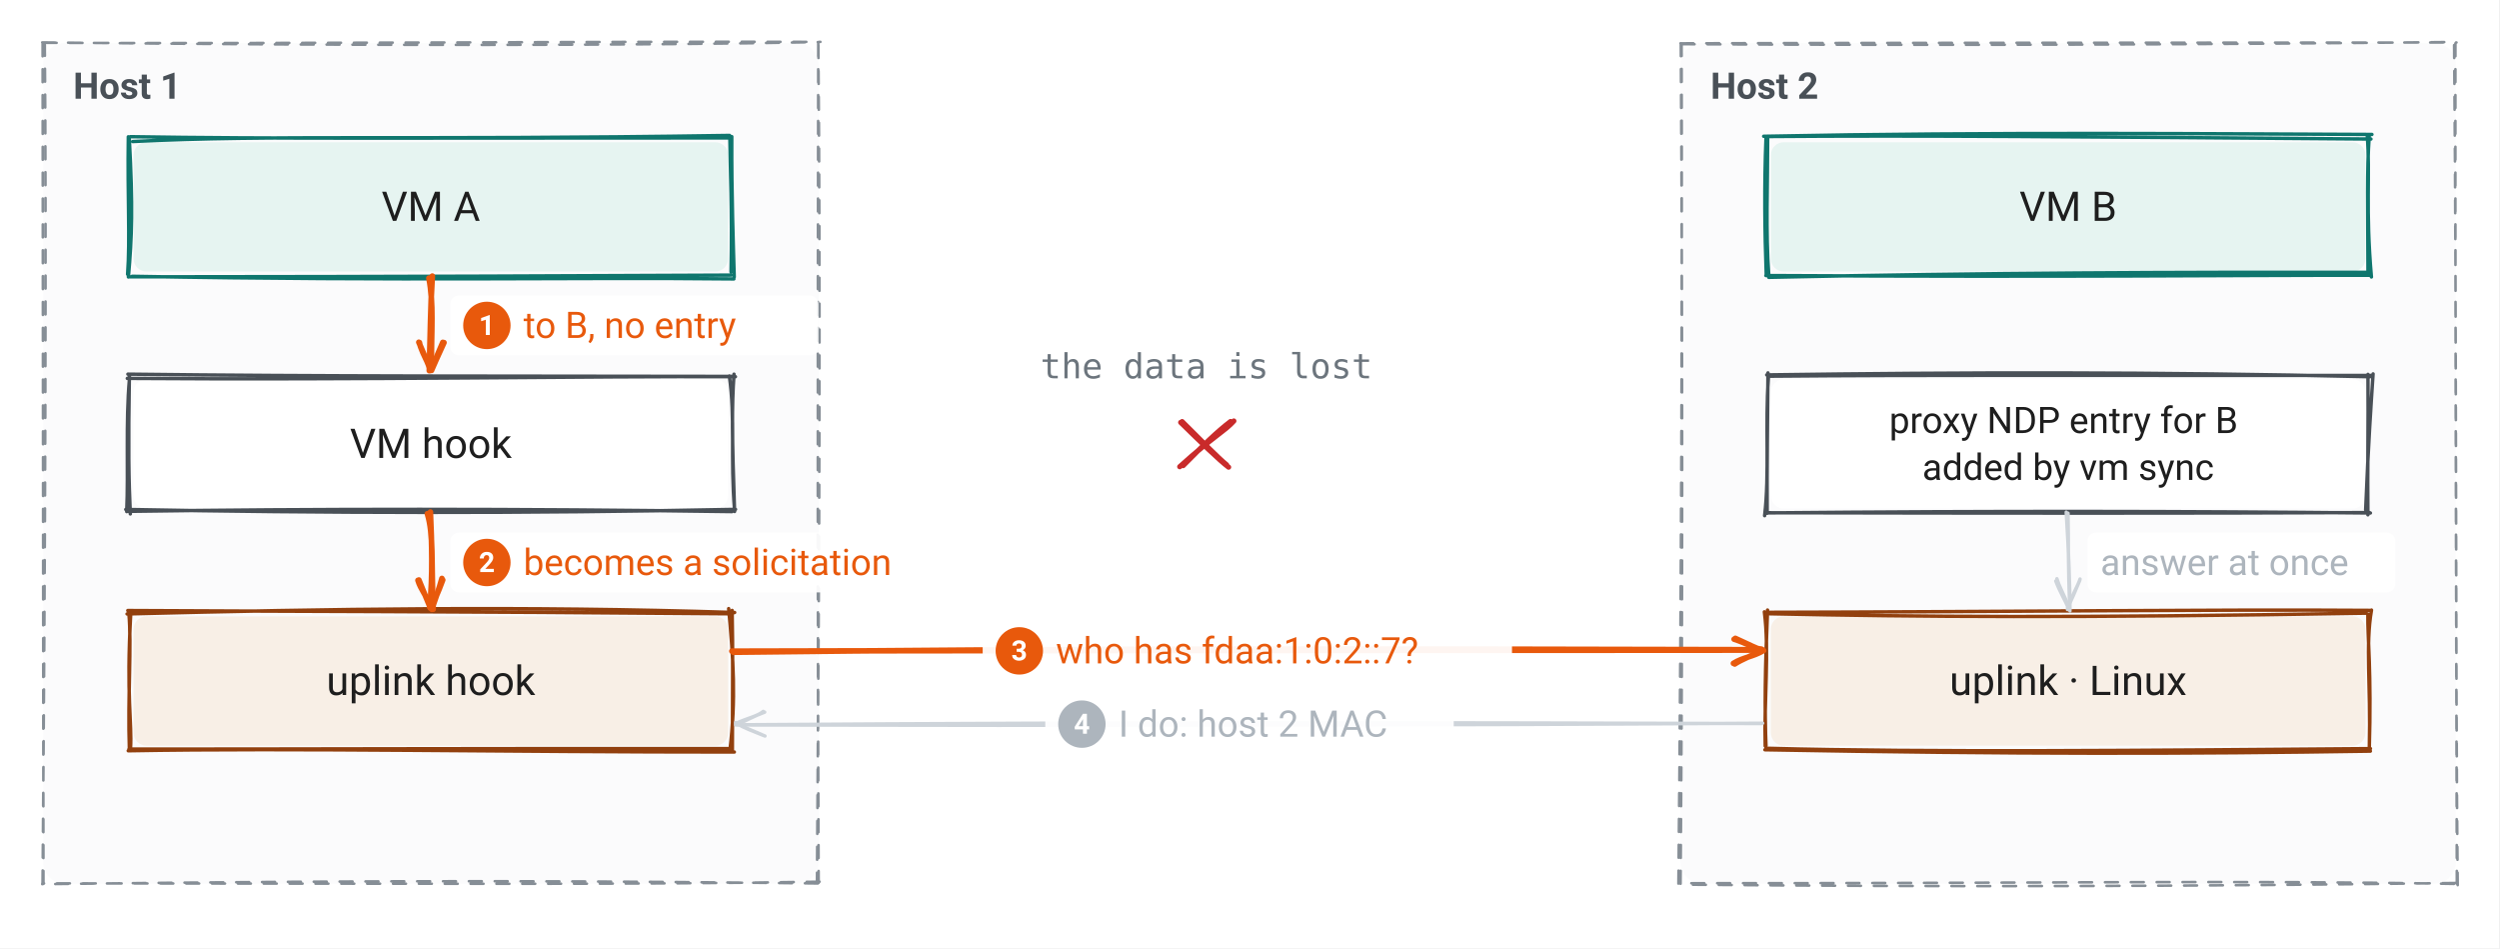
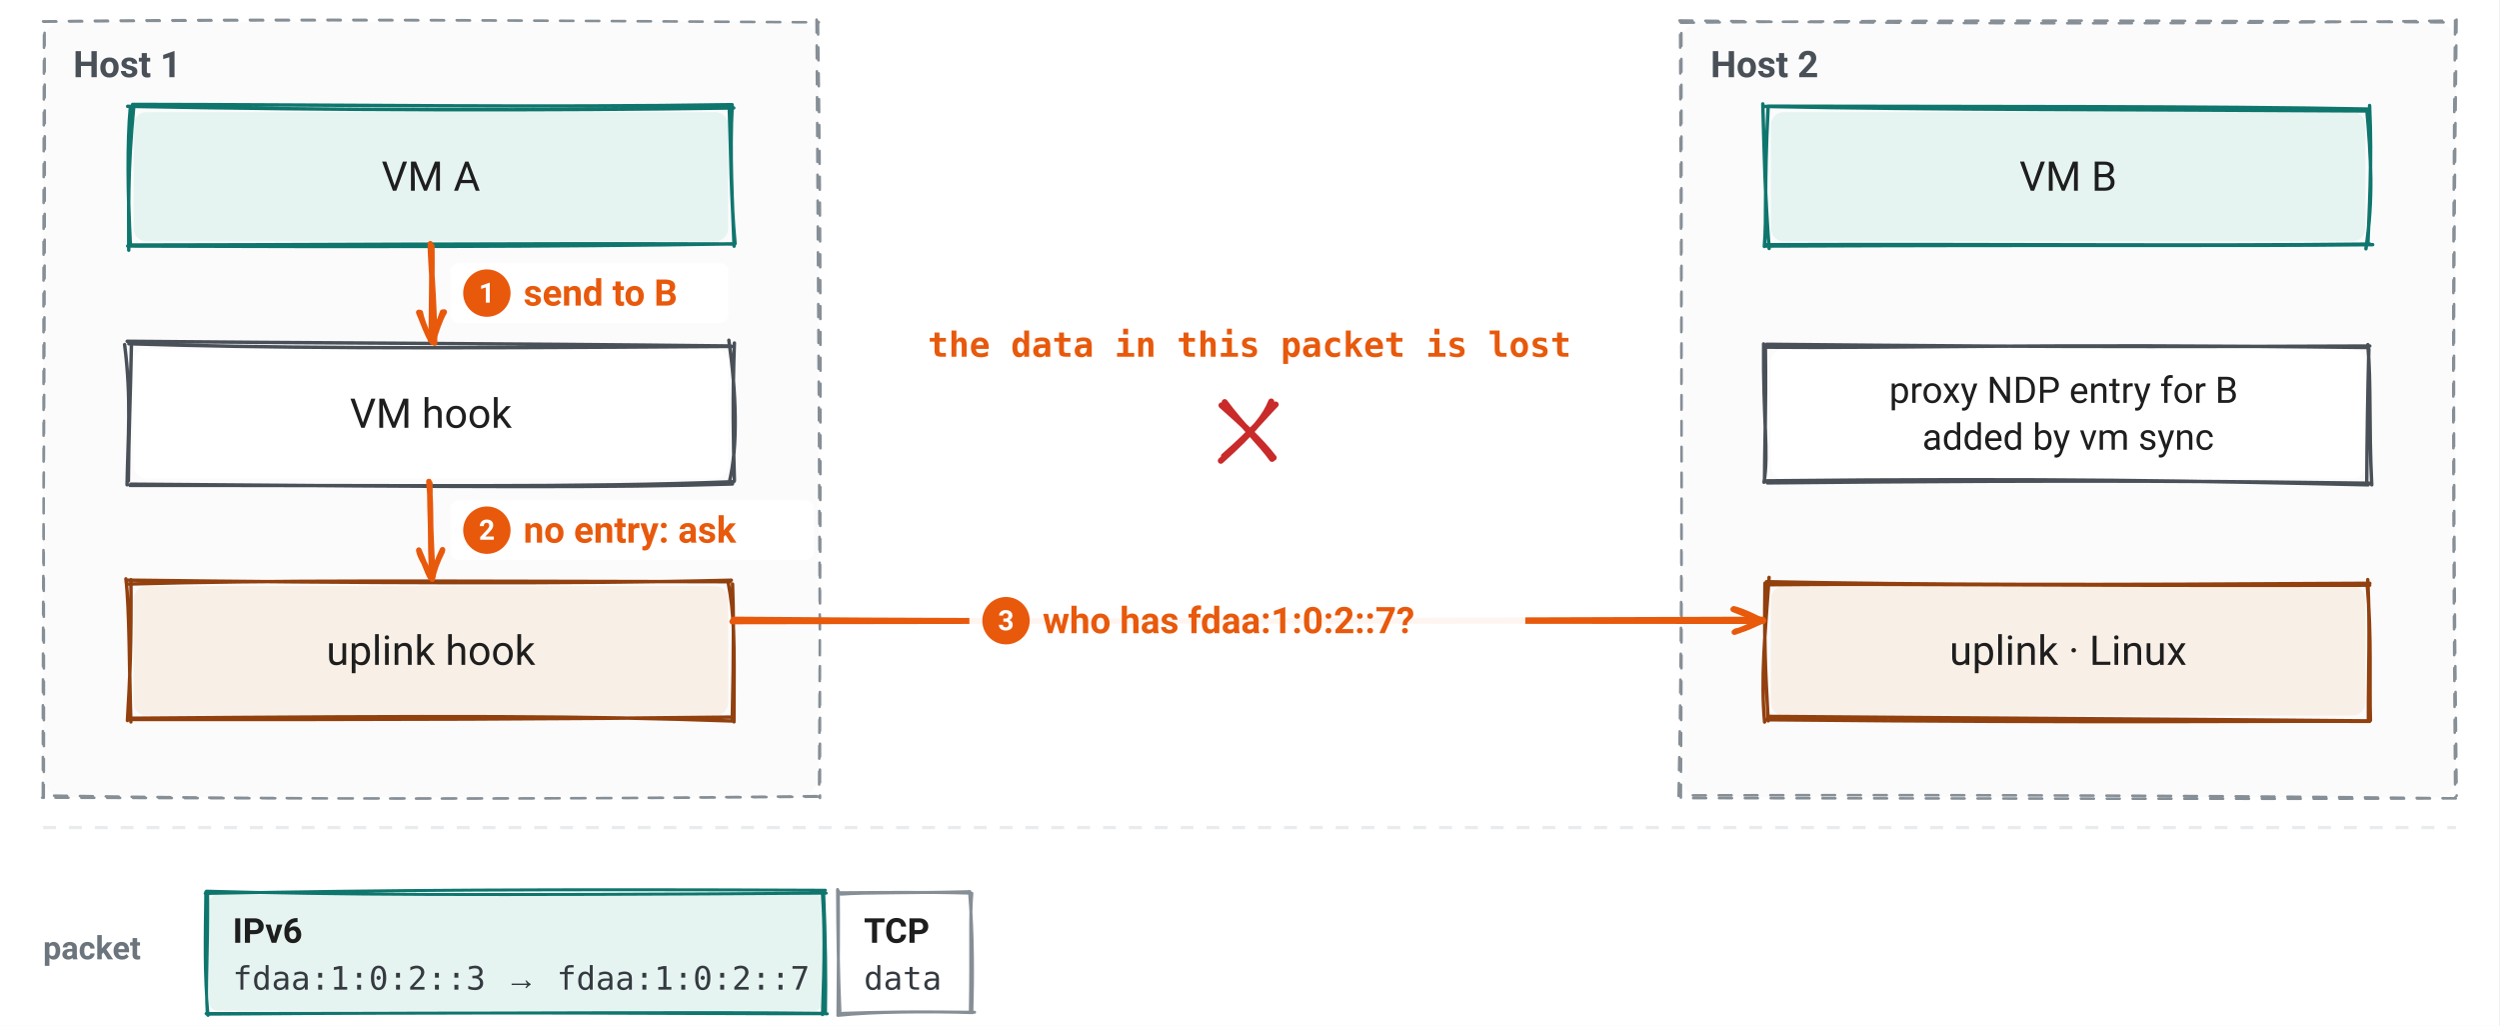
- <svg xmlns="http://www.w3.org/2000/svg" viewBox="0 0 1160 440" width="1160" height="440" font-family="system-ui, -apple-system, 'Segoe UI', Roboto, 'Helvetica Neue', Arial, sans-serif" role="img" aria-label="Host 1 has no location for VM B. The VM hook replaces the packet with a neighbor solicitation that asks who has fdaa:1:0:2::7, and sends it on the private uplink. The data is lost.">
+ <svg xmlns="http://www.w3.org/2000/svg" viewBox="0 0 1160 476" width="1160" height="476" font-family="system-ui, -apple-system, 'Segoe UI', Roboto, 'Helvetica Neue', Arial, sans-serif" role="img" aria-label="Host 1 has no location for VM B. The VM hook replaces the packet with a neighbor solicitation that asks who has fdaa:1:0:2::7, and sends it on the private uplink. The data is lost.">
+   <style>.static{display:none}@media (prefers-reduced-motion: reduce){.anim{display:none}.static{display:inline}}</style>
  <rect width="100%" height="100%" fill="#ffffff" />
-   <rect x="20" y="20" width="360" height="390" rx="10" fill="#f8f9fa" opacity="0.6" />
-   <path d="M20.282 19.865 C145.86 20.368, 272.202 19.098, 380.821 19.436 M19.605 19.676 C161.882 21.329, 302.79 21.15, 380.123 19.527 M379.88 20.923 C380.799 130.955, 380.503 239.891, 379.22 409.788 M379.82 20.126 C379.519 167.645, 379.489 314.737, 380.013 409.627 M380.432 409.099 C292.561 410.58, 207.652 409.989, 19.651 409.872 M379.641 409.923 C285.145 408.82, 190.01 408.149, 19.611 410.251 M19.758 409.892 C21.064 254.721, 21.555 100.853, 20.798 20.801 M20.173 410.133 C19.989 298.2, 20.048 186.333, 19.781 20.276" stroke="#868e96" stroke-width="1.2" fill="none" stroke-linecap="round" stroke-linejoin="round" stroke-dasharray="6 6" />
+   <line x1="20" y1="384" x2="1140" y2="384" stroke="#e9ecef" stroke-width="1.5" stroke-dasharray="6 6" />
+   <text font-size="15" fill="#6c757d" text-anchor="start" dominant-baseline="central" font-weight="650">
+     <tspan x="20" y="440">packet</tspan>
+   </text>
+   <rect x="20" y="10" width="360" height="360" rx="10" fill="#f8f9fa" opacity="0.6" />
+   <path d="M19.991 9.926 C145.766 8.278, 271.78 9.893, 380.112 10.367 M20.167 10.08 C139.28 8.856, 258.379 9.518, 379.612 10.369 M379.04 9.093 C379.758 133.149, 380.735 254.683, 380.619 370.251 M379.689 10.024 C381.065 102.869, 381.17 195.557, 380.21 369.636 M379.096 369.411 C252.508 371.058, 124.545 370.897, 20.193 369.116 M379.766 369.647 C304.19 370.341, 228.544 370.894, 19.556 370.1 M19.908 369.237 C19.754 260.005, 21.152 150.357, 20.691 10.56 M20.311 370.172 C20.622 295.045, 19.832 219.192, 20.44 10.488" stroke="#868e96" stroke-width="1.2" fill="none" stroke-linecap="round" stroke-linejoin="round" stroke-dasharray="6 6" />
  <text font-size="17" fill="#495057" text-anchor="start" dominant-baseline="central" font-weight="650">
-     <tspan x="34" y="40">Host 1</tspan>
+     <tspan x="34" y="30">Host 1</tspan>
  </text>
-   <rect x="780" y="20" width="360" height="390" rx="10" fill="#f8f9fa" opacity="0.6" />
-   <path d="M780.583 20.495 C902.94 21.157, 1024.309 20.72, 1140.283 19.476 M780.05 20.11 C858.924 19.876, 937.323 19.839, 1140.266 19.715 M1139.163 20.93 C1140.451 163.282, 1139.741 305.746, 1140.827 410.717 M1139.767 20.099 C1139.685 117.582, 1139.923 215.532, 1140.427 410.081 M1139.087 410.126 C1041.785 408.311, 943.492 409.942, 780.386 409.806 M1139.822 409.705 C1022.967 411.255, 906.101 411.665, 780.068 410.457 M779.099 409.981 C780.466 272.585, 780.863 135.945, 780.58 20.682 M780.094 410.064 C781.08 284.968, 781.044 160.247, 780.198 19.739" stroke="#868e96" stroke-width="1.2" fill="none" stroke-linecap="round" stroke-linejoin="round" stroke-dasharray="6 6" />
+   <rect x="780" y="10" width="360" height="360" rx="10" fill="#f8f9fa" opacity="0.6" />
+   <path d="M780.292 10.556 C902.845 9.067, 1023.887 9.488, 1139.574 10.407 M779.599 9.501 C908.322 11.334, 1036.911 11.126, 1139.755 9.544 M1140.288 9.101 C1139.478 90.94, 1137.98 171.569, 1140.337 369.233 M1139.632 9.995 C1138.303 128.589, 1138.699 247.995, 1139.647 370.128 M1139.777 370.438 C1001.731 368.788, 862.412 368.823, 780.928 369.05 M1139.947 370.443 C1042.012 370.871, 944.635 370.478, 780.013 370.306 M779.193 369.333 C781.169 276.553, 780.438 182.762, 780.455 10.431 M780.226 370.098 C780.713 282.809, 780.833 195.13, 779.879 9.905" stroke="#868e96" stroke-width="1.2" fill="none" stroke-linecap="round" stroke-linejoin="round" stroke-dasharray="6 6" />
  <text font-size="17" fill="#495057" text-anchor="start" dominant-baseline="central" font-weight="650">
-     <tspan x="794" y="40">Host 2</tspan>
+     <tspan x="794" y="30">Host 2</tspan>
  </text>
-   <rect x="62" y="66" width="276" height="60" rx="6" fill="#e6f4f1" />
-   <path d="M61.632 65.682 C126.197 62.413, 188.197 65.154, 338.667 62.842 M60.495 63.426 C125.747 64.47, 193.373 63.997, 339.488 64.006 M338.777 63.424 C338.947 79.167, 339.914 96.619, 339.346 126.158 M339.675 63.393 C339.516 90.2, 340.474 115.574, 340.816 128.542 M340.65 129.425 C264.743 128.595, 191.629 130.517, 61.361 128.204 M339.444 127.649 C269.034 127.94, 199.399 128.371, 59.765 128.456 M59.6 128.524 C61.269 109.768, 61.735 96.101, 60.022 64.356 M59.238 127.269 C60.434 110.528, 59.134 92.023, 59.563 63.485" stroke="#0f766e" stroke-width="1.6" fill="none" stroke-linecap="round" stroke-linejoin="round" />
+   <rect x="62" y="52" width="276" height="60" rx="6" fill="#e6f4f1" />
+   <path d="M61.568 48.454 C156.79 48.57, 252.404 49.976, 339.828 48.571 M59.247 49.337 C156.223 51.234, 253.646 51.401, 340.591 50.101 M338.551 51.246 C339.313 71.103, 339.219 91.955, 341.199 113.081 M339.865 48.936 C338.709 71.393, 339.92 92.254, 340.755 114.229 M339.884 113.208 C232.913 112.844, 126.349 113.718, 59.964 113.692 M339.643 113.157 C254.825 114.499, 168.229 114.545, 59.28 114.157 M59.764 116.09 C59.868 97.964, 58.99 81.043, 62.176 48.45 M60.542 114.143 C59.278 90.343, 59.021 65.603, 60.507 49.906" stroke="#0f766e" stroke-width="1.6" fill="none" stroke-linecap="round" stroke-linejoin="round" />
  <text font-size="19" fill="#1e1e1e" text-anchor="middle" dominant-baseline="central" font-weight="400">
-     <tspan x="200" y="96">VM A</tspan>
+     <tspan x="200" y="82">VM A</tspan>
  </text>
-   <rect x="62" y="176" width="276" height="60" rx="6" fill="#ffffff" />
-   <path d="M59.094 175.579 C167.123 176.4, 276.303 174.445, 341.371 174.796 M59.372 173.604 C148.573 174.701, 238.678 174.466, 340.516 174.645 M338.553 174.431 C341.389 194.112, 338.95 212.151, 341.015 237.117 M340.711 173.616 C339.649 188.923, 339.806 202.291, 340.973 237.334 M341.418 236.345 C244.025 238.331, 149.683 238.107, 58.372 236.384 M339.782 237.381 C242.838 235.996, 143.86 236.028, 59.495 237.268 M58.817 237.386 C59.664 218.512, 58.298 196.133, 60.093 175.794 M60.495 238.462 C59.751 222.94, 59.524 207.577, 60.053 174.097" stroke="#495057" stroke-width="1.6" fill="none" stroke-linecap="round" stroke-linejoin="round" />
+   <rect x="62" y="162" width="276" height="60" rx="6" fill="#ffffff" />
+   <path d="M59.03 158.351 C141.716 159.184, 225.136 159.267, 339.159 160.525 M59.811 159.515 C123.05 161.464, 186.951 161.87, 339.934 160.739 M338.327 157.852 C341.755 181.649, 342.656 207.486, 338.468 224.04 M340.901 159.16 C339.968 182.915, 340.378 206.771, 340.912 223.022 M340.652 223.501 C268.196 226.358, 193.03 225.086, 60.348 225.245 M339.981 224.576 C282.942 226.333, 224.689 225.98, 60.697 224.656 M58.981 224.952 C59.39 202.308, 61.08 185.474, 57.847 159.888 M59.599 223.136 C59.722 202.756, 60.538 183.357, 60.998 160.519" stroke="#495057" stroke-width="1.6" fill="none" stroke-linecap="round" stroke-linejoin="round" />
  <text font-size="19" fill="#1e1e1e" text-anchor="middle" dominant-baseline="central" font-weight="400">
-     <tspan x="200" y="206">VM hook</tspan>
+     <tspan x="200" y="192">VM hook</tspan>
  </text>
-   <rect x="62" y="286" width="276" height="60" rx="6" fill="#f8efe6" />
-   <path d="M58.978 284.867 C152.832 282.489, 243.357 281.085, 341.014 284.198 M59.325 283.286 C133.296 283.697, 206.632 283.671, 340.053 284.812 M338.235 282.394 C340.462 305.871, 341.63 324.497, 338.844 348.022 M339.844 283.235 C340.208 300.889, 340.101 320.017, 339.96 348.512 M340.863 348.946 C237.098 348.998, 137.326 346.933, 59.534 348.354 M339.918 347.361 C233.277 347.209, 126.864 347.622, 59.864 347.57 M60.587 347.407 C61.346 335.239, 58.544 323.795, 60.696 284.497 M60.051 347.45 C59.235 323.773, 61.137 298.607, 59.836 284.735" stroke="#92400e" stroke-width="1.6" fill="none" stroke-linecap="round" stroke-linejoin="round" />
+   <rect x="62" y="272" width="276" height="60" rx="6" fill="#f8efe6" />
+   <path d="M58.914 271.013 C127.425 269.051, 195.564 269.685, 338.802 269.927 M59.764 269.197 C163.773 270.461, 266.905 271.075, 339.47 269.22 M338.008 270.216 C340.829 285.008, 340.935 294.232, 340.696 334.945 M340.034 270.979 C340.527 284.282, 340.673 298.897, 339.899 334.2 M340.097 332.73 C261.269 333.652, 184.045 333.912, 61.51 333.842 M340.116 334.556 C273.381 332.081, 207.693 332.11, 59.379 333.271 M60.751 334.973 C59.946 310.635, 60.199 283.137, 58.45 268.591 M59.155 334.325 C60.279 316.389, 61.024 297.787, 60.78 268.956" stroke="#92400e" stroke-width="1.6" fill="none" stroke-linecap="round" stroke-linejoin="round" />
  <text font-size="19" fill="#1e1e1e" text-anchor="middle" dominant-baseline="central" font-weight="400">
-     <tspan x="200" y="316">uplink hook</tspan>
+     <tspan x="200" y="302">uplink hook</tspan>
  </text>
-   <rect x="822" y="66" width="276" height="60" rx="6" fill="#e6f4f1" />
-   <path d="M818.676 63.235 C925.266 61.108, 1031.831 62.15, 1101.01 62.385 M820.168 63.36 C891.503 62.765, 963.179 63.481, 1100.553 64.517 M1098.846 62.799 C1100.26 81.242, 1097.977 96.679, 1100.776 128.518 M1099.731 63.411 C1098.653 79.166, 1099.089 94.85, 1099.186 127.654 M1098.746 126.36 C1010.379 126.239, 920.836 126.521, 821.029 128.688 M1099.821 127.742 C1033.451 127.621, 966.847 128.659, 819.691 127.848 M821.038 127.737 C819.558 107.588, 820.55 85.365, 820.516 64.115 M819.87 127.48 C819.143 107.774, 818.902 85.541, 819.752 64.139" stroke="#0f766e" stroke-width="1.6" fill="none" stroke-linecap="round" stroke-linejoin="round" />
+   <rect x="822" y="52" width="276" height="60" rx="6" fill="#e6f4f1" />
+   <path d="M818.612 49.381 C899.859 51.043, 984.038 50.75, 1098.799 51.488 M820.607 49.271 C921.98 49.529, 1025.138 49.199, 1099.971 50.612 M1098.62 50.621 C1100.626 73.179, 1101.682 92.014, 1098.229 115.441 M1099.922 48.954 C1101.172 75.358, 1099.662 99.33, 1099.125 113.341 M1101.353 113.516 C1034.55 114.266, 967.555 113.5, 819.632 114.176 M1100.02 113.25 C1017.555 114.18, 935.677 113.147, 819.206 113.55 M821.202 115.303 C819.284 91.383, 818.931 70.307, 818.269 48.209 M818.974 114.354 C820.188 100.389, 818.789 86.922, 820.697 50.56" stroke="#0f766e" stroke-width="1.6" fill="none" stroke-linecap="round" stroke-linejoin="round" />
  <text font-size="19" fill="#1e1e1e" text-anchor="middle" dominant-baseline="central" font-weight="400">
-     <tspan x="960" y="96">VM B</tspan>
+     <tspan x="960" y="82">VM B</tspan>
  </text>
-   <rect x="822" y="176" width="276" height="60" rx="6" fill="#ffffff" />
-   <path d="M821.548 174.562 C892.964 173.909, 963.094 174.226, 1100.635 174.217 M820.09 173.953 C909.991 172.7, 1000.542 172.463, 1100.108 174.804 M1101.547 173.488 C1100.479 190.109, 1099.464 203.464, 1098.1 236.574 M1099.167 173.707 C1099.397 196.726, 1098.896 219.694, 1099.137 238.877 M1099.891 237.831 C1015.895 238.217, 929.77 238.135, 819.429 237.915 M1100.308 238.032 C1013.917 237.177, 926.784 236.994, 820.065 237.994 M819.112 239.283 C821.412 220.095, 819.326 196.684, 820.855 175.562 M820.299 238.169 C820.135 216.397, 820.511 194.546, 820.662 173.013" stroke="#495057" stroke-width="1.6" fill="none" stroke-linecap="round" stroke-linejoin="round" />
+   <rect x="822" y="162" width="276" height="60" rx="6" fill="#ffffff" />
+   <path d="M820.089 161.107 C881.954 161.69, 942.744 159.303, 1098.874 161.253 M820.06 159.747 C880.811 160.219, 942.112 161.246, 1100.007 160.551 M1099.588 162.032 C1099.066 181.601, 1098.738 203.74, 1098.606 224.054 M1099.105 159.904 C1100.715 178.818, 1099.528 196.822, 1100.929 224.974 M1099.26 224.975 C1025.741 223.259, 950.363 221.734, 819.431 223.11 M1099.953 224.213 C1038.255 223.467, 975.209 222.53, 820.4 224.061 M818.823 223.775 C821.055 210.365, 818.353 194.331, 818.645 159.571 M819.064 223.177 C819.059 207.452, 819.865 191.382, 819.469 160.543" stroke="#495057" stroke-width="1.6" fill="none" stroke-linecap="round" stroke-linejoin="round" />
  <text font-size="17" fill="#1e1e1e" text-anchor="middle" dominant-baseline="central" font-weight="400">
-     <tspan x="960" y="195.12">proxy NDP entry for B</tspan>
-     <tspan x="960" y="216.88">added by vm sync</tspan>
+     <tspan x="960" y="181.12">proxy NDP entry for B</tspan>
+     <tspan x="960" y="202.88">added by vm sync</tspan>
  </text>
-   <rect x="822" y="286" width="276" height="60" rx="6" fill="#f8efe6" />
-   <path d="M821.48 284.789 C891.169 286.24, 961.743 286.828, 1098.355 284.513 M820.009 284.113 C925 283.92, 1029.352 282.688, 1100.117 283.208 M1100.815 283.069 C1097.925 299.563, 1100.526 316.859, 1099.807 346.801 M1099.123 284.93 C1098.945 296.36, 1100.849 310.775, 1099.774 348.099 M1100.327 347.352 C996.45 348.186, 894.482 349.157, 821.032 347.213 M1100.293 348.527 C1016.828 349.826, 935.169 350, 819.243 347.893 M819.383 346.144 C818.807 324.969, 821.336 301.821, 818.996 283.896 M819.786 347.282 C819.054 329.048, 819.354 310.108, 820.466 283.061" stroke="#92400e" stroke-width="1.6" fill="none" stroke-linecap="round" stroke-linejoin="round" />
+   <rect x="822" y="272" width="276" height="60" rx="6" fill="#f8efe6" />
+   <path d="M820.021 271.334 C880.159 270.647, 941.392 271.905, 1099.967 271.549 M819.978 269.907 C895.819 271.439, 970.921 271.471, 1100.017 270.642 M1098.856 271.613 C1100.911 295.455, 1099.8 317.134, 1100.313 334.281 M1099.061 268.928 C1100.263 291.252, 1099.281 311.303, 1099.366 334.195 M1099.697 334.496 C1006.297 333.633, 911.702 333.161, 821.035 332.408 M1099.938 334.709 C1041.167 334.429, 983.594 335.537, 819.578 333.961 M819.094 335.037 C817.323 315.239, 819.237 295.068, 821.186 267.906 M820.75 334.491 C820.178 320.103, 818.709 306.943, 819.274 270.591" stroke="#92400e" stroke-width="1.6" fill="none" stroke-linecap="round" stroke-linejoin="round" />
  <text font-size="19" fill="#1e1e1e" text-anchor="middle" dominant-baseline="central" font-weight="400">
-     <tspan x="960" y="316">uplink · Linux</tspan>
+     <tspan x="960" y="302">uplink · Linux</tspan>
  </text>
-   <path d="M199.079 129.049 C201.358 140.479, 200.258 153.598, 200.174 170.626 M200.681 128.103 C199.79 142.425, 199.707 156.926, 199.263 171.998" stroke="#e8590c" stroke-width="2.6" fill="none" stroke-linecap="round" stroke-linejoin="round" />
-   <path d="M194.7 158.935 C195.069 161.272, 196.758 164.89, 200.063 171.43 M194.409 158.803 C196.349 163.103, 197.656 166.538, 199.933 171.875 M200.519 171.388 C201.568 169.016, 202.67 166.344, 206.098 158.973 M200.324 171.873 C201.26 168.385, 202.992 165.035, 205.541 158.861" stroke="#e8590c" stroke-width="2.6" fill="none" stroke-linecap="round" stroke-linejoin="round" />
-   <rect x="209" y="137.12" width="170.9" height="27.76" rx="4" fill="#ffffff" opacity="0.94" />
-   <circle cx="226" cy="151" r="11" fill="#e8590c" />
-   <text x="226" y="151" font-size="13" font-weight="700" fill="#ffffff" text-anchor="middle" dominant-baseline="central">1</text>
-   <text font-size="17" fill="#e8590c" text-anchor="start" dominant-baseline="central" font-weight="400">
-     <tspan x="243" y="151">to B, no entry</tspan>
+   <path d="M199.751 113.119 C199.937 124.031, 201.589 138.272, 201.722 159.168 M200.464 114.288 C200.566 124.589, 200.412 136.764, 200.173 157.532" stroke="#e8590c" stroke-width="2.6" fill="none" stroke-linecap="round" stroke-linejoin="round" />
+   <path d="M195.101 145.069 C195.923 149.244, 198.241 154.913, 200.573 158.361 M194.39 144.956 C196.668 150.298, 198.13 154.766, 199.99 157.707 M200.767 158.793 C202.366 153.942, 204.047 148.426, 206.198 144.786 M199.774 157.783 C201.161 154.783, 202.907 152.28, 205.438 144.863" stroke="#e8590c" stroke-width="2.6" fill="none" stroke-linecap="round" stroke-linejoin="round" />
+   <rect x="209" y="122.12" width="129.199" height="27.76" rx="4" fill="#ffffff" opacity="0.94" />
+   <circle cx="226" cy="136" r="11" fill="#e8590c" />
+   <text x="226" y="136" font-size="13" font-weight="700" fill="#ffffff" text-anchor="middle" dominant-baseline="central">1</text>
+   <text font-size="17" fill="#e8590c" text-anchor="start" dominant-baseline="central" font-weight="650">
+     <tspan x="243" y="136">send to B</tspan>
  </text>
-   <path d="M198.372 238.354 C201.331 247.971, 200.158 260.831, 201.085 282.693 M199.791 237.58 C200.436 251.876, 200.929 267.209, 199.477 281.756" stroke="#e8590c" stroke-width="2.6" fill="none" stroke-linecap="round" stroke-linejoin="round" />
-   <path d="M194.006 269.275 C195.234 273.461, 198.277 276.875, 200.167 281.742 M194.445 269.117 C196.14 273.404, 197.8 277.158, 199.846 282.253 M200.424 282.729 C201.838 278.451, 203.813 273.372, 205.132 268.396 M200.054 281.658 C201.681 278.594, 203.222 275.306, 205.514 269.098" stroke="#e8590c" stroke-width="2.6" fill="none" stroke-linecap="round" stroke-linejoin="round" />
-   <rect x="209" y="247.12" width="245.7" height="27.76" rx="4" fill="#ffffff" opacity="0.94" />
-   <circle cx="226" cy="261" r="11" fill="#e8590c" />
-   <text x="226" y="261" font-size="13" font-weight="700" fill="#ffffff" text-anchor="middle" dominant-baseline="central">2</text>
-   <text font-size="17" fill="#e8590c" text-anchor="start" dominant-baseline="central" font-weight="400">
-     <tspan x="243" y="261">becomes a solicitation</tspan>
+   <path d="M199.094 223.426 C200.445 237.137, 199.374 249.55, 200.581 268.589 M199.536 224.275 C199.494 239.476, 200.35 255.939, 200.892 267.21" stroke="#e8590c" stroke-width="2.6" fill="none" stroke-linecap="round" stroke-linejoin="round" />
+   <path d="M194.407 255.409 C195.069 258.932, 197.599 261.839, 200.677 268.673 M194.425 255.271 C196.459 259.76, 198.274 265.387, 199.903 268.085 M200.672 268.453 C201.493 264.253, 202.907 260.568, 205.233 255.889 M200.344 268.408 C201.581 264.937, 202.297 261.656, 205.41 255.099" stroke="#e8590c" stroke-width="2.6" fill="none" stroke-linecap="round" stroke-linejoin="round" />
+   <rect x="209" y="232.12" width="168.843" height="27.76" rx="4" fill="#ffffff" opacity="0.94" />
+   <circle cx="226" cy="246" r="11" fill="#e8590c" />
+   <text x="226" y="246" font-size="13" font-weight="700" fill="#ffffff" text-anchor="middle" dominant-baseline="central">2</text>
+   <text font-size="17" fill="#e8590c" text-anchor="start" dominant-baseline="central" font-weight="650">
+     <tspan x="243" y="246">no entry: ask</tspan>
  </text>
-   <path d="M340.407 302.65 C490.068 300.768, 639.668 301.038, 817.246 301.456 M339.705 302.129 C445.202 301.797, 549.35 301.881, 818.297 301.666" stroke="#e8590c" stroke-width="2.6" fill="none" stroke-linecap="round" stroke-linejoin="round" />
-   <path d="M804.622 307.796 C808.852 305.069, 813.679 304.774, 818.652 301.84 M805.233 308.096 C808.758 305.812, 812.535 304.564, 817.671 301.871 M817.672 301.194 C814.332 301.036, 811.595 298.727, 804.948 296.589 M817.829 301.695 C815.497 300.843, 812.766 299.591, 805.517 296.193" stroke="#e8590c" stroke-width="2.6" fill="none" stroke-linecap="round" stroke-linejoin="round" />
-   <rect x="456.15" y="288.12" width="245.7" height="27.76" rx="4" fill="#ffffff" opacity="0.94" />
-   <circle cx="473.15" cy="302" r="11" fill="#e8590c" />
-   <text x="473.15" y="302" font-size="13" font-weight="700" fill="#ffffff" text-anchor="middle" dominant-baseline="central">3</text>
-   <text font-size="17" fill="#e8590c" text-anchor="start" dominant-baseline="central" font-weight="400">
-     <tspan x="490.15" y="302">who has fdaa:1:0:2::7?</tspan>
+   <path d="M340.551 287.413 C502.865 288.855, 664.874 287.8, 818.108 287.421 M339.859 288.384 C488.394 288.096, 636.032 288.058, 818.315 288.253" stroke="#e8590c" stroke-width="2.6" fill="none" stroke-linecap="round" stroke-linejoin="round" />
+   <path d="M805.637 292.912 C810.905 291.694, 814.649 289.413, 818.647 287.863 M805.064 293.327 C808.492 292.25, 811.342 290.849, 818.326 287.65 M818.088 288.035 C814.033 286.623, 810.646 285.197, 804.51 282.729 M818.385 288.259 C813.979 286.094, 810.072 283.935, 804.799 282.497" stroke="#e8590c" stroke-width="2.6" fill="none" stroke-linecap="round" stroke-linejoin="round" />
+   <rect x="449.979" y="274.12" width="258.042" height="27.76" rx="4" fill="#ffffff" opacity="0.94" />
+   <circle cx="466.979" cy="288" r="11" fill="#e8590c" />
+   <text x="466.979" y="288" font-size="13" font-weight="700" fill="#ffffff" text-anchor="middle" dominant-baseline="central">3</text>
+   <text font-size="17" fill="#e8590c" text-anchor="start" dominant-baseline="central" font-weight="650">
+     <tspan x="483.979" y="288">who has fdaa:1:0:2::7?</tspan>
  </text>
-   <path d="M959.938 238.133 C960.231 250.281, 959.861 261.841, 960.832 283.476 M959.108 237.649 C960.294 256.116, 960.807 272.141, 960.854 282.484" stroke="#ced4da" stroke-width="1.6" fill="none" stroke-linecap="round" stroke-linejoin="round" />
-   <path d="M954.783 268.526 C955.766 271.906, 957.261 274.302, 960.411 281.654 M954.258 269.589 C956.081 274.484, 958.852 278.994, 960.12 282.15 M959.667 282.834 C961.462 276.593, 964.674 271.658, 965.525 268.67 M959.692 281.937 C961.513 278.603, 962.878 275.357, 965.397 269.281" stroke="#ced4da" stroke-width="1.6" fill="none" stroke-linecap="round" stroke-linejoin="round" />
-   <rect x="969" y="247.12" width="142.9" height="27.76" rx="4" fill="#ffffff" opacity="0.94" />
-   <text font-size="17" fill="#adb5bd" text-anchor="start" dominant-baseline="central" font-weight="400">
-     <tspan x="975" y="261">answer at once</tspan>
+   <path d="M568.484 186.587 C576.359 197.271, 585.812 206.233, 590.474 212.928 M567.003 188.099 C576.604 196.585, 585.018 204.332, 591.222 212.383" stroke="#c92a2a" stroke-width="2.8" fill="none" stroke-linecap="round" stroke-linejoin="round" />
+   <path d="M590.083 186.31 C587.386 193.079, 582.223 199.863, 566.693 213.794 M592.149 187.689 C586.006 193.926, 582.511 199.073, 568.137 211.671" stroke="#c92a2a" stroke-width="2.8" fill="none" stroke-linecap="round" stroke-linejoin="round" />
+   <rect x="424.2" y="147.76" width="311.6" height="24.48" rx="4" fill="#ffffff" opacity="0.94" />
+   <text font-size="16" fill="#e8590c" text-anchor="middle" dominant-baseline="central" font-weight="650" font-family="ui-monospace, 'SF Mono', Menlo, Consolas, 'DejaVu Sans Mono', monospace">
+     <tspan x="580" y="160">the data in this packet is lost</tspan>
  </text>
-   <path d="M818.204 335.569 C662.143 336.553, 505.618 336.749, 341.498 336.38 M817.704 335.73 C677.165 335.334, 536.213 334.949, 341.961 336.31" stroke="#ced4da" stroke-width="1.6" fill="none" stroke-linecap="round" stroke-linejoin="round" />
-   <path d="M354.292 330.087 C351.582 332.348, 347.187 333.101, 341.512 335.685 M354.954 330.436 C350.131 332.239, 345.746 334.543, 342.374 336.185 M341.474 335.239 C346.811 338.332, 350.581 339.415, 355.093 341.516 M342.269 335.851 C345.417 337.773, 348.518 338.876, 354.558 341.319" stroke="#ced4da" stroke-width="1.6" fill="none" stroke-linecap="round" stroke-linejoin="round" />
-   <rect x="485.2" y="322.12" width="189.6" height="27.76" rx="4" fill="#ffffff" opacity="0.94" />
-   <circle cx="502.2" cy="336" r="11" fill="#adb5bd" />
-   <text x="502.2" y="336" font-size="13" font-weight="700" fill="#ffffff" text-anchor="middle" dominant-baseline="central">4</text>
-   <text font-size="17" fill="#adb5bd" text-anchor="start" dominant-baseline="central" font-weight="400">
-     <tspan x="519.2" y="336">I do: host 2 MAC</tspan>
-   </text>
-   <path d="M548.73 195.621 C557.5 204.32, 565.502 212.59, 569.395 215.684 M548.06 196.002 C556.957 204.719, 565.974 213.505, 570.3 216.76" stroke="#c92a2a" stroke-width="2.4" fill="none" stroke-linecap="round" stroke-linejoin="round" />
-   <path d="M572.73 195.344 C568.282 200.259, 563.417 202.258, 547.614 216.55 M571.205 195.591 C565.051 200.241, 558.445 206.684, 549.214 216.047" stroke="#c92a2a" stroke-width="2.4" fill="none" stroke-linecap="round" stroke-linejoin="round" />
-   <rect x="482.6" y="157.76" width="154.8" height="24.48" rx="4" fill="#ffffff" opacity="0.94" />
-   <text font-size="16" fill="#6c757d" text-anchor="middle" dominant-baseline="central" font-weight="400" font-family="ui-monospace, 'SF Mono', Menlo, Consolas, monospace">
-     <tspan x="560" y="170">the data is lost</tspan>
-   </text>
+   <g class="static">
+     <rect x="97" y="415" width="223.584" height="54" rx="4" fill="#f8efe6" />
+     <path d="M96.8 413.37 C148.541 415.28, 200.684 413.358, 321.123 414.797 M95.674 413.819 C173.271 413.459, 249.806 412.689, 321.179 413.585 M322.834 414.935 C320.699 432.924, 321.664 448.489, 320.569 471.348 M321.5 413.767 C321.209 427.142, 321.934 440.184, 321.47 469.395 M321.39 469.174 C235.79 468.655, 151.896 469.3, 94.903 470.189 M321.17 469.538 C271.498 469.786, 220.575 469.686, 96.517 470.098 M94.842 468.796 C96.289 452.582, 94.936 433.368, 96.878 413.602 M95.478 469.843 C96.736 455.47, 96.257 439.56, 96.209 414.35" stroke="#92400e" stroke-width="1.4" fill="none" stroke-linecap="round" stroke-linejoin="round" />
+     <text font-size="16" fill="#1e1e1e" text-anchor="start" dominant-baseline="central" font-weight="650">
+       <tspan x="108" y="432">Neighbor Solicitation</tspan>
+     </text>
+     <text font-size="15" fill="#343a40" text-anchor="start" dominant-baseline="central" font-weight="400" font-family="ui-monospace, 'SF Mono', Menlo, Consolas, 'DejaVu Sans Mono', monospace">
+       <tspan x="108" y="454">who has fdaa:1:0:2::7?</tspan>
+     </text>
+   </g>
+   <g class="anim" opacity="0">
+     <g transform="translate(-8 -10)">
+       <rect x="-3" y="-3" width="22" height="26" rx="4" fill="#ffffff" stroke="#e8590c" stroke-width="2" />
+       <rect x="0" y="0" width="8" height="20" fill="#e6f4f1" stroke="#0f766e" stroke-width="1.3" />
+       <rect x="8" y="0" width="8" height="20" fill="#ffffff" stroke="#868e96" stroke-width="1.3" />
+     </g>
+     <animateMotion dur="7.712s" repeatCount="indefinite" calcMode="linear" keyPoints="0;0;1;1" keyTimes="0;0.065;0.181;1" path="M200,114 L200,158" />
+     <animate attributeName="opacity" dur="7.712s" repeatCount="indefinite" calcMode="discrete" values="0;1;0" keyTimes="0;0.065;0.298" />
+   </g>
+   <g class="anim" opacity="0">
+     <g transform="translate(-4 -10)">
+       <rect x="-3" y="-3" width="14" height="26" rx="4" fill="#ffffff" stroke="#e8590c" stroke-width="2" />
+       <rect x="0" y="0" width="8" height="20" fill="#f8efe6" stroke="#92400e" stroke-width="1.3" />
+     </g>
+     <animateMotion dur="7.712s" repeatCount="indefinite" calcMode="linear" keyPoints="0;0;1;1" keyTimes="0;0.298;0.415;1" path="M200,224 L200,268" />
+     <animate attributeName="opacity" dur="7.712s" repeatCount="indefinite" calcMode="discrete" values="0;1;0" keyTimes="0;0.298;0.532" />
+   </g>
+   <g class="anim" opacity="0">
+     <g transform="translate(-4 -10)">
+       <rect x="-3" y="-3" width="14" height="26" rx="4" fill="#ffffff" stroke="#e8590c" stroke-width="2" />
+       <rect x="0" y="0" width="8" height="20" fill="#f8efe6" stroke="#92400e" stroke-width="1.3" />
+     </g>
+     <animateMotion dur="7.712s" repeatCount="indefinite" calcMode="linear" keyPoints="0;0;1;1" keyTimes="0;0.532;0.78;1" path="M340,288 L818,288" />
+     <animate attributeName="opacity" dur="7.712s" repeatCount="indefinite" calcMode="discrete" values="0;1;0" keyTimes="0;0.532;0.961" />
+   </g>
+   <g class="anim" opacity="1">
+     <rect x="97" y="415" width="285" height="54" rx="4" fill="#e6f4f1" />
+     <path d="M95.242 414.584 C176.023 412.962, 253.976 412.515, 383.132 413.075 M95.807 413.495 C155.599 415.193, 216.17 415.536, 383.509 414.432 M381.702 414.261 C382.718 429.221, 382.742 443.43, 381.75 470.843 M382.344 413.777 C383.235 434.623, 383.488 454.239, 383.189 469.721 M384.025 470.401 C314.311 470.452, 245.144 469.425, 95.949 470.597 M382.522 470.156 C320.217 469.446, 257.045 470.169, 95.659 470.274 M96.571 471.154 C94.745 451.155, 95.253 435.42, 95.517 413.81 M96.174 469.74 C95.38 457.383, 96.535 445.938, 96.407 414.176" stroke="#0f766e" stroke-width="1.4" fill="none" stroke-linecap="round" stroke-linejoin="round" />
+     <text font-size="16" fill="#1e1e1e" text-anchor="start" dominant-baseline="central" font-weight="650">
+       <tspan x="108" y="432">IPv6</tspan>
+     </text>
+     <text font-size="15" fill="#343a40" text-anchor="start" dominant-baseline="central" font-weight="400" font-family="ui-monospace, 'SF Mono', Menlo, Consolas, 'DejaVu Sans Mono', monospace">
+       <tspan x="108" y="454">fdaa:1:0:2::3 <tspan font-family="system-ui, -apple-system, 'Segoe UI', Roboto, 'Helvetica Neue', Arial, sans-serif">→</tspan> fdaa:1:0:2::7</tspan>
+     </text>
+     <rect x="390" y="415" width="60" height="54" rx="4" fill="#ffffff" />
+     <path d="M390.375 414.897 C403.303 414.018, 418.405 414.513, 450.183 413.721 M389.005 414.237 C408.922 414.12, 427.983 413.81, 450.484 414.43 M450.04 413.618 C451.721 434.031, 451.551 455.109, 451.127 469.282 M451.119 414.467 C450.152 425.915, 450.948 438.687, 450.415 469.551 M452.388 469.687 C429.534 469.442, 407.526 469.25, 388.898 471.146 M451.439 469.875 C429.479 469.182, 407.109 469.602, 389.177 470.238 M389.876 469.102 C389.14 452.035, 388.859 432.404, 388.78 412.704 M388.954 470.475 C389.207 447.684, 389.284 426.663, 389.141 413.339" stroke="#868e96" stroke-width="1.4" fill="none" stroke-linecap="round" stroke-linejoin="round" />
+     <text font-size="16" fill="#1e1e1e" text-anchor="start" dominant-baseline="central" font-weight="650">
+       <tspan x="401" y="432">TCP</tspan>
+     </text>
+     <text font-size="15" fill="#343a40" text-anchor="start" dominant-baseline="central" font-weight="400" font-family="ui-monospace, 'SF Mono', Menlo, Consolas, 'DejaVu Sans Mono', monospace">
+       <tspan x="401" y="454">data</tspan>
+     </text>
+     <animate attributeName="opacity" dur="7.712s" repeatCount="indefinite" calcMode="discrete" values="1;0" keyTimes="0;0.298" />
+   </g>
+   <g class="anim" opacity="0">
+     <rect x="97" y="415" width="223.584" height="54" rx="4" fill="#f8efe6" />
+     <path d="M96.8 413.37 C148.541 415.28, 200.684 413.358, 321.123 414.797 M95.674 413.819 C173.271 413.459, 249.806 412.689, 321.179 413.585 M322.834 414.935 C320.699 432.924, 321.664 448.489, 320.569 471.348 M321.5 413.767 C321.209 427.142, 321.934 440.184, 321.47 469.395 M321.39 469.174 C235.79 468.655, 151.896 469.3, 94.903 470.189 M321.17 469.538 C271.498 469.786, 220.575 469.686, 96.517 470.098 M94.842 468.796 C96.289 452.582, 94.936 433.368, 96.878 413.602 M95.478 469.843 C96.736 455.47, 96.257 439.56, 96.209 414.35" stroke="#92400e" stroke-width="1.4" fill="none" stroke-linecap="round" stroke-linejoin="round" />
+     <text font-size="16" fill="#1e1e1e" text-anchor="start" dominant-baseline="central" font-weight="650">
+       <tspan x="108" y="432">Neighbor Solicitation</tspan>
+     </text>
+     <text font-size="15" fill="#343a40" text-anchor="start" dominant-baseline="central" font-weight="400" font-family="ui-monospace, 'SF Mono', Menlo, Consolas, 'DejaVu Sans Mono', monospace">
+       <tspan x="108" y="454">who has fdaa:1:0:2::7?</tspan>
+     </text>
+     <animate attributeName="opacity" dur="7.712s" repeatCount="indefinite" calcMode="discrete" values="0;1" keyTimes="0;0.298" />
+   </g>
</svg>
